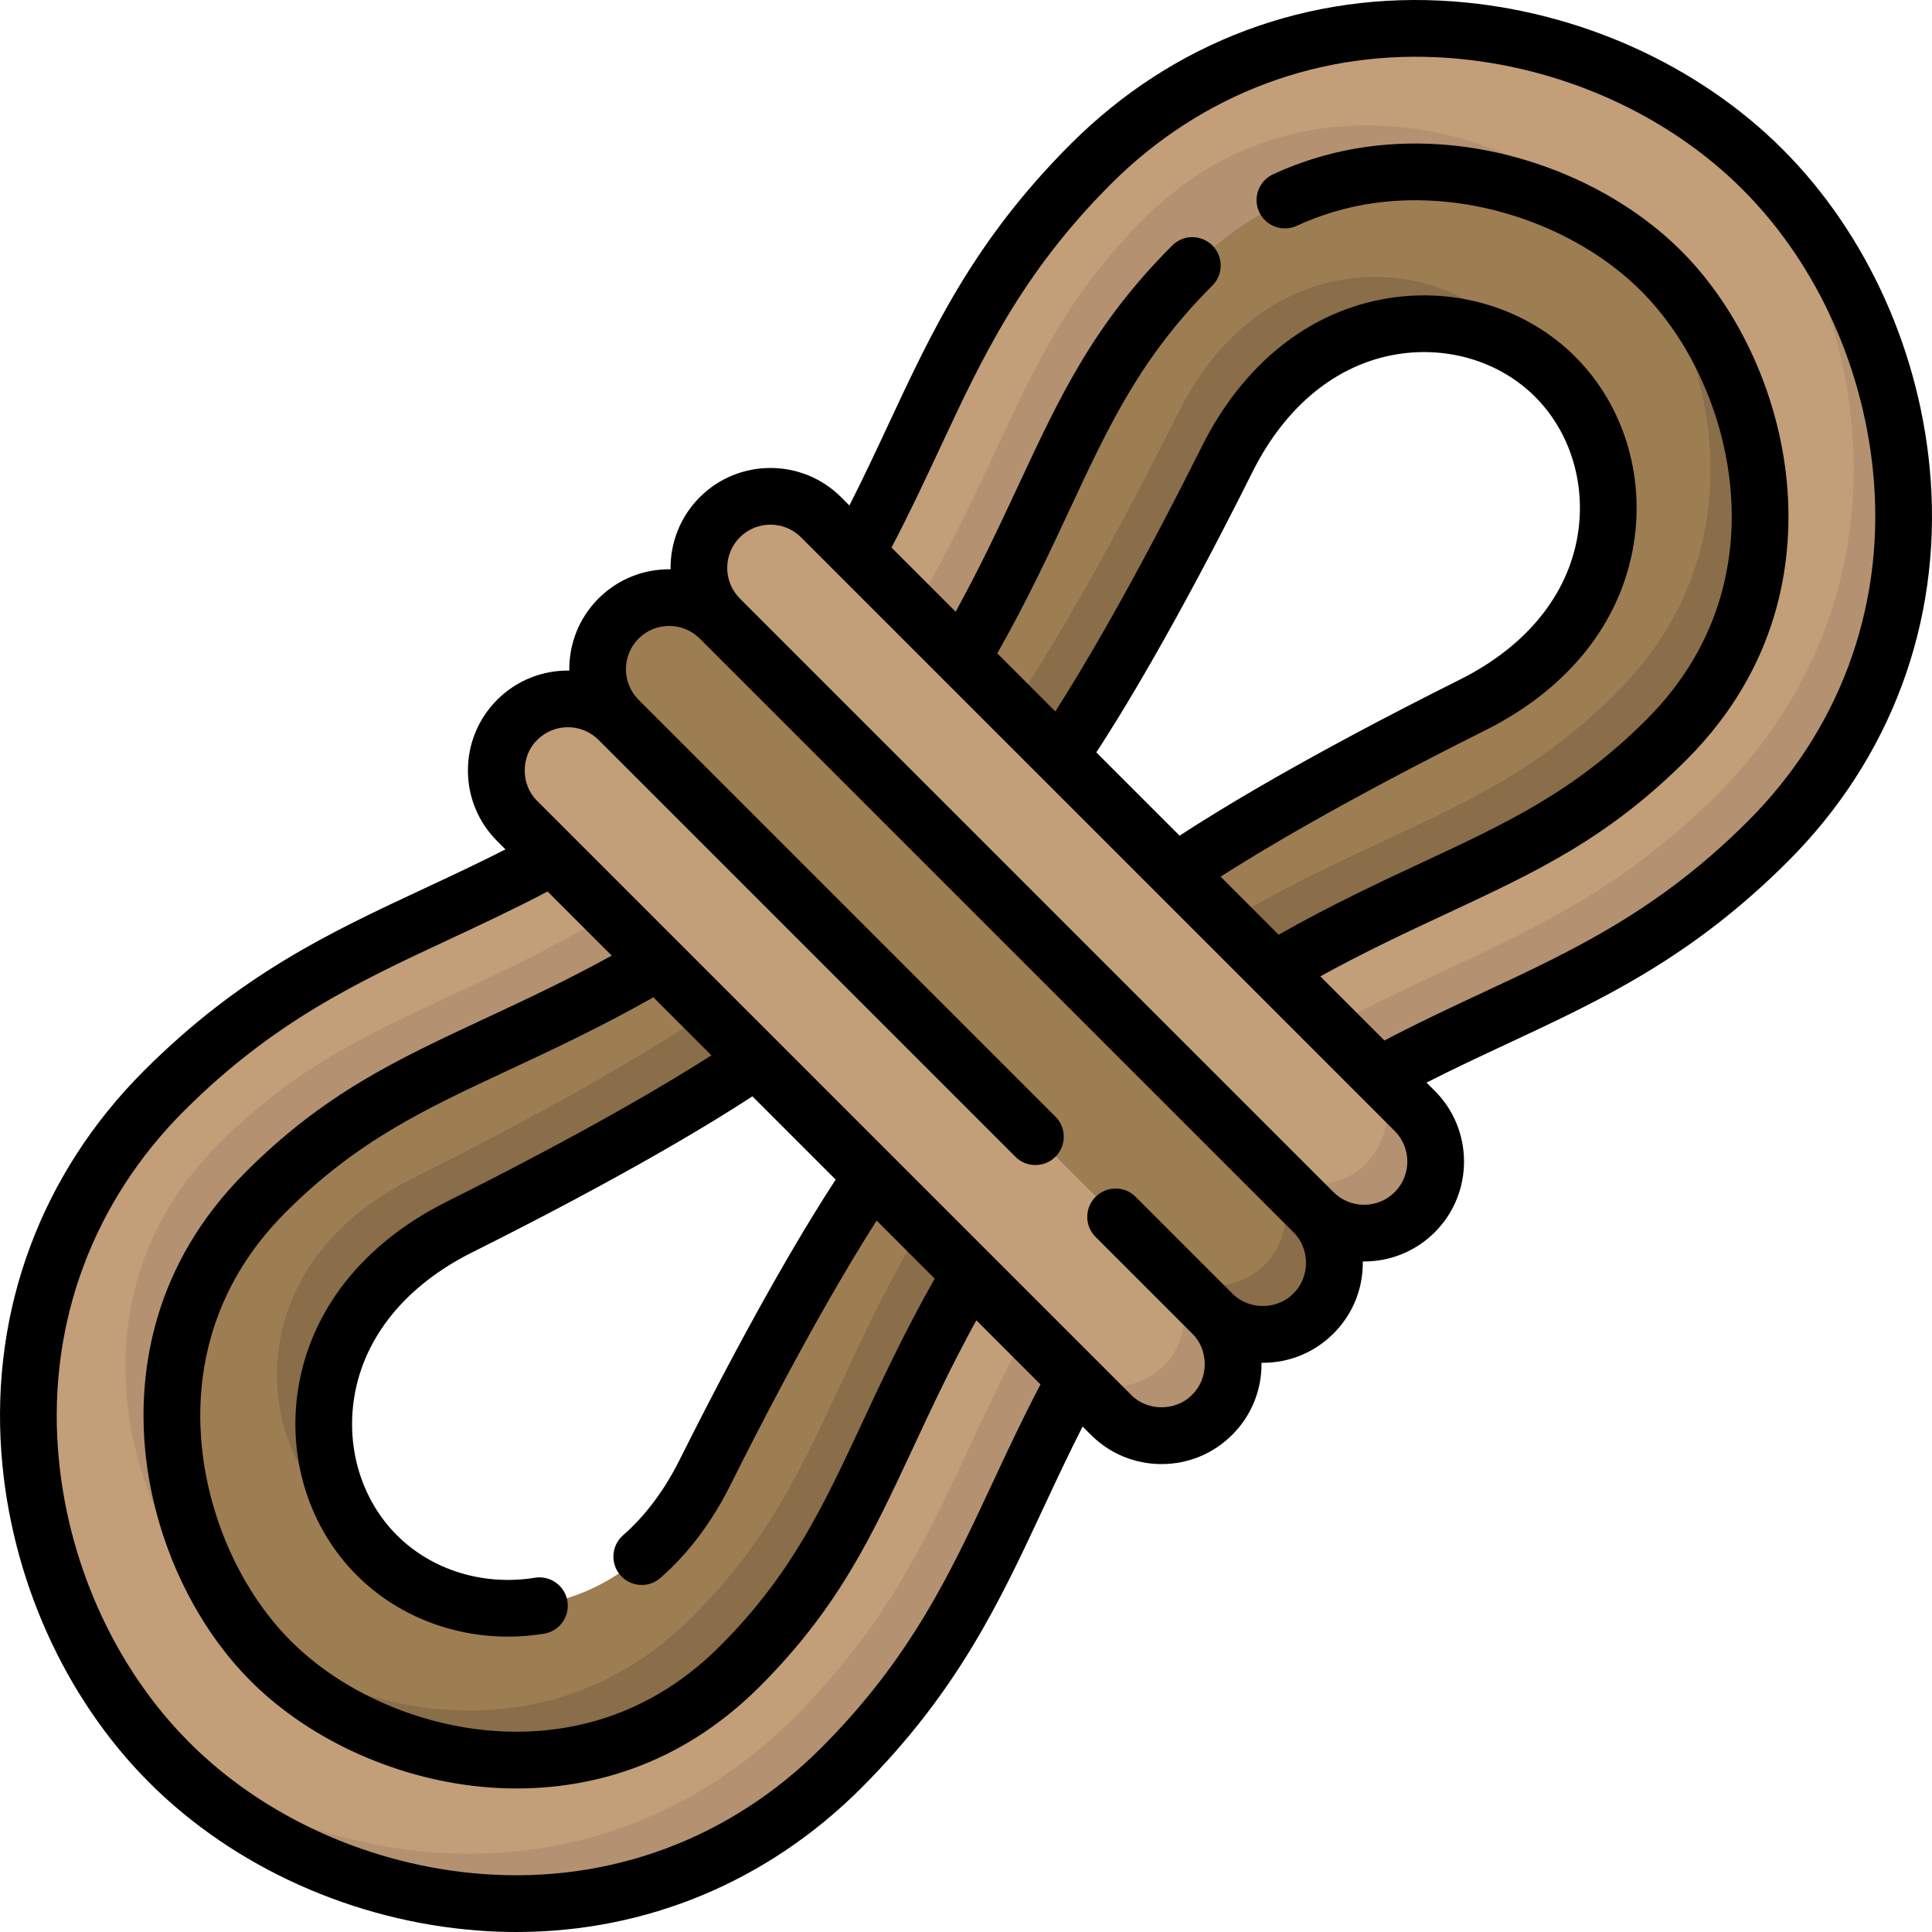
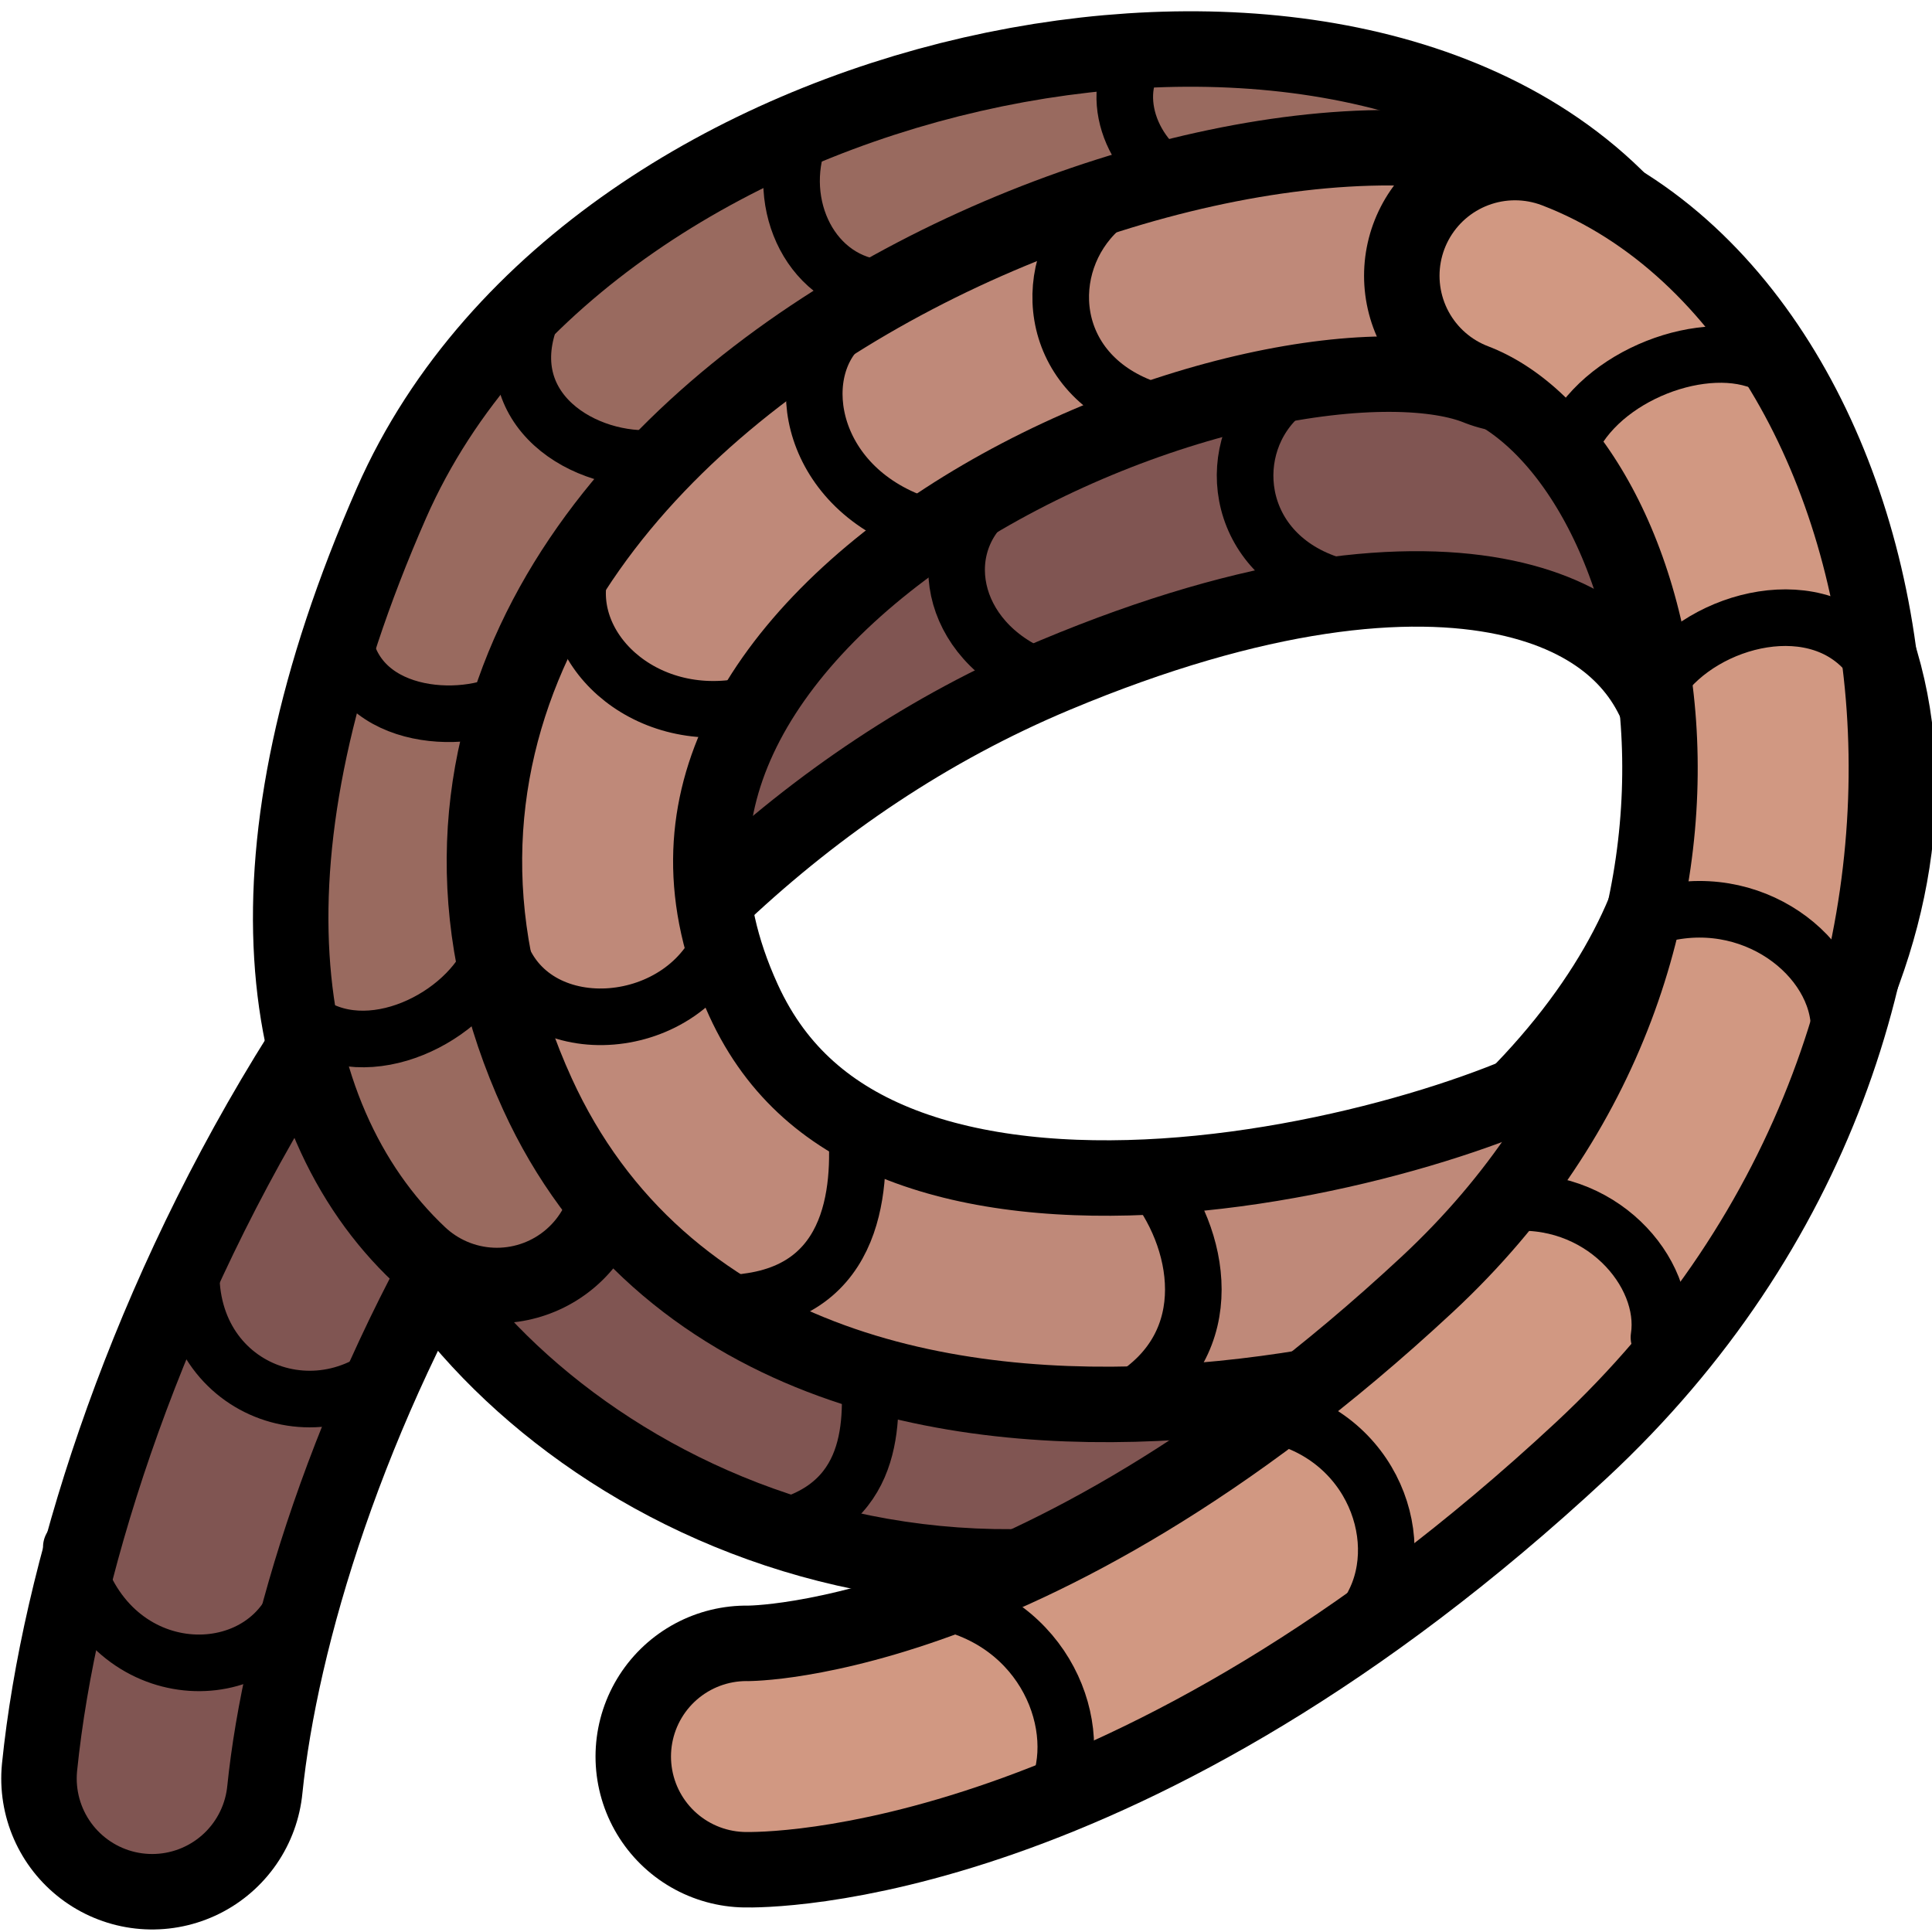
- <svg xmlns="http://www.w3.org/2000/svg" id="Capa_1" enable-background="new 0 0 512 512" height="512" viewBox="0 0 512 512" width="512">
-   <g>
-     <g>
-       <path d="m347.903 321.116-157.019-157.019c-7.397-7.397-7.397-19.39 0-26.787 7.397-7.397 19.39-7.397 26.787 0l157.019 157.018c7.397 7.397 7.397 19.39 0 26.787-7.397 7.398-19.39 7.398-26.787.001z" fill="#c29e79" />
-       <path d="m361.962 308.388c-7.397 7.397-19.39 7.397-26.787 0l12.728 12.728c7.397 7.397 19.39 7.397 26.787 0 7.397-7.397 7.397-19.39 0-26.787l-12.728-12.728c7.397 7.397 7.397 19.39 0 26.787z" fill="#b39171" />
-       <path d="m294.328 374.69-157.018-157.018c-7.397-7.397-7.397-19.39 0-26.787 7.397-7.397 19.39-7.397 26.787 0l157.018 157.018c7.397 7.397 7.397 19.39 0 26.787-7.396 7.397-19.39 7.397-26.787 0z" fill="#c29e79" />
-       <path d="m308.388 361.962c-7.397 7.397-19.39 7.397-26.787 0l12.728 12.728c7.397 7.397 19.39 7.397 26.787 0s7.397-19.39 0-26.787l-12.728-12.728c7.397 7.397 7.397 19.39 0 26.787z" fill="#b39171" />
-       <path d="m321.116 347.903-157.019-157.019c-7.397-7.397-7.397-19.39 0-26.787 7.397-7.397 19.39-7.397 26.787 0l157.018 157.018c7.397 7.397 7.397 19.39 0 26.787-7.396 7.398-19.389 7.398-26.786.001z" fill="#9d7d52" />
-       <path d="m335.175 335.175c-7.397 7.397-19.39 7.397-26.787 0l12.728 12.728c7.397 7.397 19.39 7.397 26.787 0s7.397-19.39 0-26.787l-12.728-12.728c7.397 7.397 7.397 19.39 0 26.787z" fill="#8a6d49" />
-       <path d="m227.061 146.699 27.849 27.848c9.136-15.508 15.658-29.474 21.749-42.526 10.805-23.15 19.338-41.435 39.205-61.302 22.594-22.594 48.151-25.8 65.613-24.511 21.934 1.619 43.758 11.315 58.379 25.936s24.317 36.446 25.936 58.379c1.289 17.462-1.917 43.018-24.511 65.613-19.867 19.867-38.152 28.4-61.302 39.205-13.052 6.091-27.017 12.613-42.526 21.749l27.849 27.849c10.701-5.842 20.788-10.552 30.733-15.194 24.425-11.4 47.496-22.167 72.092-46.763 25.558-25.558 38.176-59.387 35.528-95.253-2.303-31.205-15.773-61.251-36.953-82.431-21.181-21.18-51.226-34.65-82.431-36.953-35.866-2.647-69.695 9.97-95.253 35.528-24.596 24.596-35.363 47.667-46.763 72.092-4.642 9.946-9.353 20.033-15.194 30.734z" fill="#c29e79" />
-       <g fill="#b39171">
-         <path d="m315.863 70.72c22.594-22.594 48.151-25.8 65.613-24.511 18.78 1.386 37.464 8.707 51.631 19.957-1.889-2.379-3.877-4.646-5.979-6.749-14.621-14.621-36.446-24.317-58.38-25.936-17.462-1.289-43.018 1.917-65.612 24.511-19.867 19.867-28.401 38.152-39.205 61.302-6.091 13.052-12.613 27.017-21.749 42.526l12.728 12.728c9.136-15.508 15.658-29.474 21.749-42.526 10.803-23.15 19.337-41.435 39.204-61.302z" />
-         <path d="m490.926 115.002c2.647 35.866-9.97 69.695-35.528 95.253-24.596 24.596-47.667 35.363-72.092 46.763-9.945 4.641-20.032 9.352-30.733 15.194l12.728 12.728c10.701-5.842 20.788-10.552 30.733-15.194 24.425-11.399 47.496-22.167 72.092-46.763 25.558-25.558 38.176-59.386 35.528-95.253-2.303-31.205-15.773-61.251-36.953-82.431-2.117-2.117-4.327-4.154-6.614-6.114 17.644 20.589 28.766 47.732 30.839 75.817z" />
-       </g>
-       <path d="m146.699 227.061 27.848 27.849c-15.508 9.136-29.474 15.658-42.526 21.749-23.15 10.805-41.435 19.338-61.302 39.205-22.594 22.594-25.8 48.151-24.511 65.613 1.619 21.934 11.315 43.758 25.936 58.379s36.445 24.317 58.379 25.936c17.462 1.289 43.018-1.917 65.613-24.511 19.867-19.867 28.4-38.152 39.205-61.302 6.091-13.052 12.613-27.017 21.749-42.526l27.849 27.849c-5.842 10.701-10.552 20.788-15.194 30.733-11.4 24.425-22.167 47.496-46.763 72.092-25.558 25.558-59.386 38.176-95.253 35.528-31.205-2.303-61.251-15.773-82.431-36.953s-34.65-51.226-36.953-82.431c-2.648-35.866 9.97-69.695 35.528-95.253 24.596-24.596 47.667-35.363 72.092-46.763 9.946-4.642 20.033-9.353 30.734-15.194z" fill="#c29e79" />
-       <g fill="#b39171">
-         <path d="m210.255 455.398c-25.558 25.558-59.386 38.176-95.253 35.528-28.086-2.073-55.228-13.195-75.817-30.839 1.96 2.287 3.996 4.497 6.114 6.614 21.18 21.18 51.226 34.65 82.431 36.953 35.866 2.648 69.695-9.97 95.253-35.528 24.596-24.596 35.363-47.667 46.763-72.092 4.641-9.945 9.352-20.032 15.194-30.733l-12.728-12.728c-5.841 10.701-10.552 20.788-15.194 30.733-11.4 24.425-22.167 47.496-46.763 72.092z" />
-         <path d="m57.992 303.135c-22.594 22.594-25.8 48.151-24.511 65.613 1.619 21.934 11.315 43.758 25.936 58.379 2.103 2.102 4.369 4.09 6.749 5.979-11.25-14.167-18.57-32.851-19.957-51.631-1.288-17.462 1.917-43.018 24.511-65.613 19.867-19.867 38.152-28.401 61.302-39.205 13.052-6.091 27.017-12.613 42.526-21.749l-12.728-12.728c-15.508 9.136-29.474 15.658-42.525 21.749-23.151 10.806-41.436 19.339-61.303 39.206z" />
-       </g>
-       <path d="m311.579 231.216 25.873 25.874c15.508-9.136 29.474-15.657 42.526-21.748 23.15-10.805 41.435-19.338 61.302-39.205 22.594-22.594 25.8-48.151 24.511-65.613-1.619-21.934-11.315-43.758-25.936-58.379s-36.445-24.317-58.379-25.936c-17.462-1.289-43.018 1.917-65.613 24.511-19.867 19.867-28.401 38.152-39.205 61.302-6.091 13.052-12.613 27.017-21.749 42.526l25.874 25.874c.665-.916 16.602-23.087 44.279-78.442 9.855-19.708 25.396-32.203 43.762-35.184 15.977-2.593 32.059 2.402 43.019 13.361s15.955 27.042 13.361 43.019c-2.98 18.365-15.475 33.907-35.184 43.762-55.354 27.677-77.524 43.614-78.441 44.278z" fill="#9d7d52" />
-       <g fill="#8a6d49">
-         <path d="m368.824 86.796c12.848-2.086 25.758.744 36.024 7.629-1.677-2.5-3.586-4.849-5.732-6.995-10.96-10.96-27.042-15.955-43.019-13.361-18.366 2.98-33.907 15.475-43.762 35.184-27.677 55.355-43.615 77.526-44.279 78.442l12.728 12.728c.664-.916 16.602-23.087 44.279-78.442 9.854-19.71 25.396-32.205 43.761-35.185z" />
-         <path d="m453.063 117.797c1.289 17.462-1.917 43.018-24.511 65.613-19.867 19.867-38.152 28.401-61.302 39.205-13.051 6.091-27.017 12.613-42.525 21.748l12.728 12.728c15.508-9.136 29.474-15.657 42.526-21.748 23.15-10.805 41.435-19.338 61.302-39.205 22.594-22.594 25.8-48.151 24.511-65.613-1.619-21.934-11.315-43.758-25.936-58.379-2.102-2.103-4.369-4.09-6.749-5.979 11.25 14.165 18.57 32.85 19.956 51.63z" />
-       </g>
-       <path d="m231.216 311.579 25.874 25.873c-9.136 15.508-15.657 29.474-21.748 42.526-10.805 23.15-19.338 41.435-39.205 61.302-22.594 22.594-48.151 25.8-65.613 24.511-21.934-1.619-43.758-11.315-58.379-25.936s-24.317-36.446-25.936-58.379c-1.289-17.462 1.917-43.018 24.511-65.613 19.867-19.867 38.152-28.401 61.302-39.205 13.052-6.091 27.017-12.613 42.526-21.749l25.874 25.874c-.916.665-23.087 16.602-78.442 44.279-19.708 9.855-32.203 25.396-35.184 43.762-2.593 15.977 2.402 32.059 13.361 43.019 10.96 10.96 27.042 15.955 43.019 13.361 18.365-2.98 33.907-15.475 43.762-35.184 27.677-55.354 43.614-77.524 44.278-78.441z" fill="#9d7d52" />
-       <g fill="#8a6d49">
-         <path d="m222.614 367.25c-10.805 23.15-19.338 41.435-39.205 61.302-22.594 22.594-48.151 25.8-65.613 24.511-18.78-1.386-37.464-8.707-51.631-19.957 1.889 2.379 3.877 4.646 5.979 6.749 14.621 14.621 36.445 24.317 58.379 25.936 17.462 1.289 43.018-1.917 65.613-24.511 19.867-19.867 28.4-38.152 39.205-61.302 6.091-13.052 12.613-27.017 21.748-42.526l-12.728-12.728c-9.134 15.509-15.656 29.475-21.747 42.526z" />
-         <path d="m74.068 356.096c-2.593 15.977 2.402 32.059 13.362 43.019 2.146 2.147 4.495 4.056 6.995 5.732-6.884-10.266-9.714-23.176-7.629-36.024 2.98-18.366 15.475-33.907 35.184-43.762 55.355-27.677 77.526-43.615 78.442-44.279l-12.728-12.728c-.916.665-23.087 16.602-78.442 44.279-19.709 9.857-32.204 25.398-35.184 43.763z" />
-       </g>
-     </g>
-     <path d="m511.632 126.927c-2.438-33.037-16.729-64.876-39.205-87.353-22.479-22.478-54.317-36.767-87.354-39.206-38.147-2.816-74.127 10.6-101.306 37.778-25.579 25.58-36.639 49.278-48.349 74.368-3.247 6.958-6.581 14.09-10.317 21.441l-2.191-2.191c-10.33-10.33-27.137-10.33-37.466 0-5.258 5.258-7.834 12.195-7.739 19.101-6.906-.095-13.843 2.48-19.101 7.738s-7.833 12.195-7.738 19.101c-6.906-.095-13.843 2.48-19.101 7.738-5.004 5.004-7.76 11.657-7.76 18.733 0 7.077 2.756 13.73 7.76 18.733l2.191 2.191c-7.353 3.736-14.484 7.069-21.441 10.316-25.089 11.709-48.788 22.77-74.369 48.35-27.178 27.18-40.594 63.158-37.778 101.308 2.439 33.037 16.729 64.875 39.206 87.353 22.477 22.477 54.316 36.767 87.353 39.206 3.332.246 6.645.368 9.94.368 34.426 0 66.562-13.342 91.366-38.147 25.58-25.58 36.64-49.278 48.349-74.368 3.249-6.959 6.583-14.092 10.317-21.44l2.19 2.19c5.005 5.004 11.658 7.76 18.734 7.76 7.077 0 13.73-2.756 18.733-7.759 5.005-5.004 7.76-11.657 7.76-18.734 0-.119-.007-.236-.009-.355.118.002.236.009.355.009 7.077 0 13.73-2.756 18.733-7.759 5.005-5.004 7.76-11.657 7.76-18.734 0-.123-.007-.245-.009-.367.118.002.237.008.355.008 6.785 0 13.569-2.583 18.735-7.747 10.329-10.33 10.329-27.137 0-37.466l-2.192-2.192c7.354-3.737 14.484-7.07 21.442-10.317 25.09-11.71 48.787-22.77 74.368-48.349 27.177-27.18 40.594-63.157 37.778-101.306zm-248.67 266.203c-11.133 23.856-21.65 46.389-45.357 70.096-24.039 24.038-55.847 35.902-89.572 33.417-29.496-2.178-57.865-14.878-77.832-34.845s-32.667-48.336-34.845-77.832c-2.489-33.722 9.379-65.533 33.417-89.572 23.709-23.708 46.241-34.224 70.098-45.358 8.432-3.935 17.112-7.992 26.24-12.781l16.997 16.997c-11.907 6.555-22.854 11.664-33.51 16.636-23.864 11.138-42.713 19.936-63.554 40.776-24.649 24.65-28.147 52.546-26.74 71.608 1.751 23.721 12.281 47.367 28.167 63.254s39.533 26.416 63.254 28.167c2.281.168 4.689.267 7.203.267 18.49 0 42.705-5.307 64.404-27.006 20.84-20.84 29.638-39.69 40.778-63.557 4.971-10.652 10.08-21.599 16.634-33.506l16.997 16.997c-4.784 9.123-8.842 17.806-12.779 26.242zm-168.423 24.331c10.487 10.487 24.982 16.263 40.08 16.262 3.163 0 6.355-.254 9.54-.771 4.096-.665 6.879-4.525 6.214-8.622-.665-4.096-4.525-6.876-8.622-6.214-13.633 2.213-27.308-2.006-36.585-11.283-9.278-9.278-13.496-22.955-11.283-36.585 2.588-15.953 13.668-29.565 31.195-38.33 41.477-20.738 64.682-35.067 74.313-41.382l22.072 22.072c-6.314 9.63-20.641 32.832-41.382 74.313-4.026 8.051-9.062 14.764-14.97 19.951-3.118 2.738-3.427 7.486-.688 10.605 2.747 3.127 7.499 3.418 10.605.688 7.374-6.475 13.597-14.726 18.496-24.523 18.847-37.694 32.119-59.756 38.798-70.175l15.382 15.382c-7.883 13.924-13.869 26.742-19.214 38.195-10.512 22.524-18.815 40.314-37.784 59.283-20.626 20.625-43.946 23.555-59.874 22.379-20.232-1.493-40.319-10.393-53.732-23.806s-22.312-33.5-23.806-53.733c-1.175-15.93 1.753-39.248 22.379-59.875 18.969-18.969 36.759-27.272 59.286-37.785 11.45-5.343 24.267-11.329 38.192-19.212l15.382 15.382c-10.42 6.68-32.485 19.953-70.176 38.798-21.965 10.983-35.925 28.515-39.309 49.364-2.985 18.388 2.806 36.938 15.491 49.622zm248.229-74.692c-4.265 4.448-11.945 4.447-16.211 0l-25.593-25.593c-2.935-2.934-7.693-2.935-10.628 0-2.934 2.934-2.934 7.693 0 10.627l25.594 25.594c4.447 4.267 4.447 11.945-.001 16.212-4.266 4.447-11.945 4.447-16.211 0l-157.326-157.326c-4.447-4.267-4.447-11.945 0-16.212 4.47-4.47 11.743-4.47 16.212 0l110.477 110.477c2.935 2.934 7.693 2.934 10.628 0 2.934-2.934 2.934-7.693 0-10.627l-110.478-110.478c-4.47-4.47-4.47-11.743 0-16.212 4.47-4.47 11.743-4.47 16.212 0l157.321 157.32c4.451 4.267 4.454 11.949.004 16.218zm26.841-26.84c-4.471 4.47-11.74 4.469-16.211.003-.001-.001-.002-.002-.003-.003l-157.324-157.325c-4.47-4.47-4.47-11.743 0-16.212 4.47-4.47 11.743-4.47 16.212 0l157.325 157.325c4.47 4.47 4.47 11.742.001 16.212zm-79.073-116.539c6.318-9.637 20.658-32.861 41.382-74.312 8.764-17.527 22.377-28.606 38.329-31.195 13.632-2.214 27.307 2.006 36.585 11.283 9.279 9.278 13.497 22.955 11.284 36.586-2.588 15.952-13.666 29.564-31.195 38.329-41.5 20.75-64.689 35.069-74.314 41.381zm172.69 18.215c-23.707 23.707-46.24 34.224-70.097 45.358-8.431 3.934-17.11 7.991-26.24 12.78l-16.997-16.997c11.903-6.553 22.852-11.663 33.508-16.635 23.865-11.138 42.715-19.936 63.556-40.777 24.65-24.651 28.146-52.547 26.739-71.608-1.75-23.722-12.281-47.368-28.166-63.254-15.886-15.886-39.533-26.416-63.255-28.167-15.941-1.176-31.053 1.479-44.913 7.893-3.767 1.743-5.407 6.209-3.664 9.976 1.742 3.766 6.204 5.408 9.977 3.664 11.516-5.329 24.131-7.53 37.495-6.544 20.233 1.494 40.32 10.393 53.733 23.806s22.312 33.5 23.806 53.733c1.176 15.929-1.753 39.247-22.379 59.874-18.969 18.969-36.76 27.272-59.286 37.786-11.451 5.345-24.271 11.332-38.192 19.212l-15.383-15.382c10.412-6.676 32.464-19.941 70.177-38.798 21.966-10.984 35.926-28.515 39.308-49.364 2.984-18.386-2.806-36.936-15.491-49.621-12.685-12.684-31.229-18.475-49.62-15.492-20.851 3.384-38.382 17.344-49.365 39.31-18.832 37.665-32.115 59.745-38.8 70.174l-15.381-15.381c7.878-13.915 13.867-26.738 19.215-38.198 10.512-22.522 18.815-40.312 37.784-59.279 2.935-2.935 2.935-7.693 0-10.627-2.934-2.934-7.692-2.935-10.628 0-20.839 20.839-29.637 39.688-40.777 63.557-4.974 10.656-10.086 21.606-16.636 33.506l-16.997-16.997c4.788-9.126 8.845-17.808 12.781-26.241 11.133-23.856 21.65-46.389 45.357-70.096 24.038-24.038 55.844-35.903 89.572-33.417 29.496 2.178 57.865 14.878 77.831 34.845 19.968 19.967 32.667 48.335 34.845 77.832 2.49 33.719-9.378 65.53-33.417 89.569z" />
-   </g>
+ <svg xmlns="http://www.w3.org/2000/svg" id="Слой_2_copy" data-name="Слой 2 copy" viewBox="0 0 512 512">
+   <defs>
+     <style>.cls-1,.cls-2,.cls-3,.cls-4,.cls-5,.cls-6{fill:none;stroke-linecap:round;stroke-miterlimit:10;}.cls-1,.cls-6{stroke:#000;}.cls-1{stroke-width:80px;}.cls-2{stroke:#805552;}.cls-2,.cls-3,.cls-4,.cls-5{stroke-width:40px;}.cls-3{stroke:#996a5f;}.cls-4{stroke:#bf8979;}.cls-5{stroke:#d19882;}.cls-6{stroke-width:15px;}</style>
+   </defs>
+   <path class="cls-1" d="M131.67,310.67C159.08,363,252.46,418.21,356.67,361,545,257.62,497.15,55.24,268.05,151.22c-149,62.41-218.48,229.46-227.72,320.11" />
+   <path class="cls-2" d="M131.67,310.67C159.08,363,252.46,418.21,356.67,361,545,257.62,497.15,55.24,268.05,151.22c-149,62.41-218.48,229.46-227.72,320.11" />
+   <path class="cls-1" d="M410,76.66c-60.58-65.85-235-31-278.79,68.71-38.4,87.45-25.55,140.82.47,165.3" />
+   <path class="cls-3" d="M410,76.66c-60.58-65.85-235-31-278.79,68.71-38.4,87.45-25.55,140.82.47,165.3" />
+   <path class="cls-1" d="M402.62,74.77C328,44.78,106,138,169.73,277.5,219.84,387.19,406.07,329.19,436,306.33" />
+   <path class="cls-4" d="M402.62,74.77C328,44.78,106,138,169.73,277.5,219.84,387.19,406.07,329.19,436,306.33" />
+   <path class="cls-1" d="M401.49,73.08c74.12,28.38,108,186.11-2.82,289.25C285.3,467.82,197.82,465.5,197.82,465.5" />
+   <path class="cls-5" d="M401.49,73.08c74.12,28.38,108,186.11-2.82,289.25C285.3,467.82,197.82,465.5,197.82,465.5" />
+   <path class="cls-6" d="M278,478.87c10.65-16.22,2.07-45.38-24.53-53.51" />
+   <path class="cls-6" d="M363.84,425.36c9.94-18.51-1.36-47.19-30-51.15" />
+   <path class="cls-6" d="M439.64,354.42c2.63-17.3-15.71-38.38-40.95-35.5" />
+   <path class="cls-6" d="M487.35,271C486.07,252,461.86,234.15,436,243.56" />
+   <path class="cls-6" d="M496,174.5c-13.8-18.62-44.38-10.9-56.11,5.86" />
+   <path class="cls-6" d="M465.1,95.24c-17.41-5.44-45.2,6.68-50.43,26.29" />
+   <path class="cls-6" d="M291.26,55.61C275.5,70.21,277,98.49,303.37,108.14" />
+   <path class="cls-6" d="M339.77,104.43C324.07,118,326.56,146,352,154.67" />
+   <path class="cls-6" d="M262.23,132.31c-15.7,13.52-10,39.38,15.45,48.05" />
+   <path class="cls-6" d="M304.77,11c-11.63,10-7.26,28.44,6.56,37" />
+   <path class="cls-6" d="M213.45,32.67c-9.1,17.84-.57,39.79,17.16,43.33" />
+   <path class="cls-6" d="M141,83.18c-10.32,25.45,14.15,40,33.32,38.19" />
+   <path class="cls-6" d="M90.77,164.54c0,25.6,29.7,28.22,43.73,21.36" />
+   <path class="cls-6" d="M77.85,267.68C93,283.65,120,272.18,129,256" />
+   <path class="cls-6" d="M18.9,410c7.77,36.62,47.92,38.67,59,15.59" />
+   <path class="cls-6" d="M51.67,327.91c-7.53,36.57,28.6,54.33,51.75,34.84" />
+   <path class="cls-6" d="M223,86.5c-13.84,12.87-8.4,43.42,21.75,52.89" />
+   <path class="cls-6" d="M154,150.5c-5.82,20.68,16.25,42.15,43.82,36.58" />
+   <path class="cls-6" d="M132.71,252.64c9.33,24.74,49.33,21.39,59-4.76" />
+   <path class="cls-6" d="M197.82,345c31.08-3.83,30.34-34.55,28.84-49.43" />
+   <path class="cls-6" d="M201.12,406c30.59-4.32,30.18-28,29.19-42.63" />
+   <path class="cls-6" d="M299.33,370.77c24.37-14.82,18.92-43,5.44-59" />
</svg>
